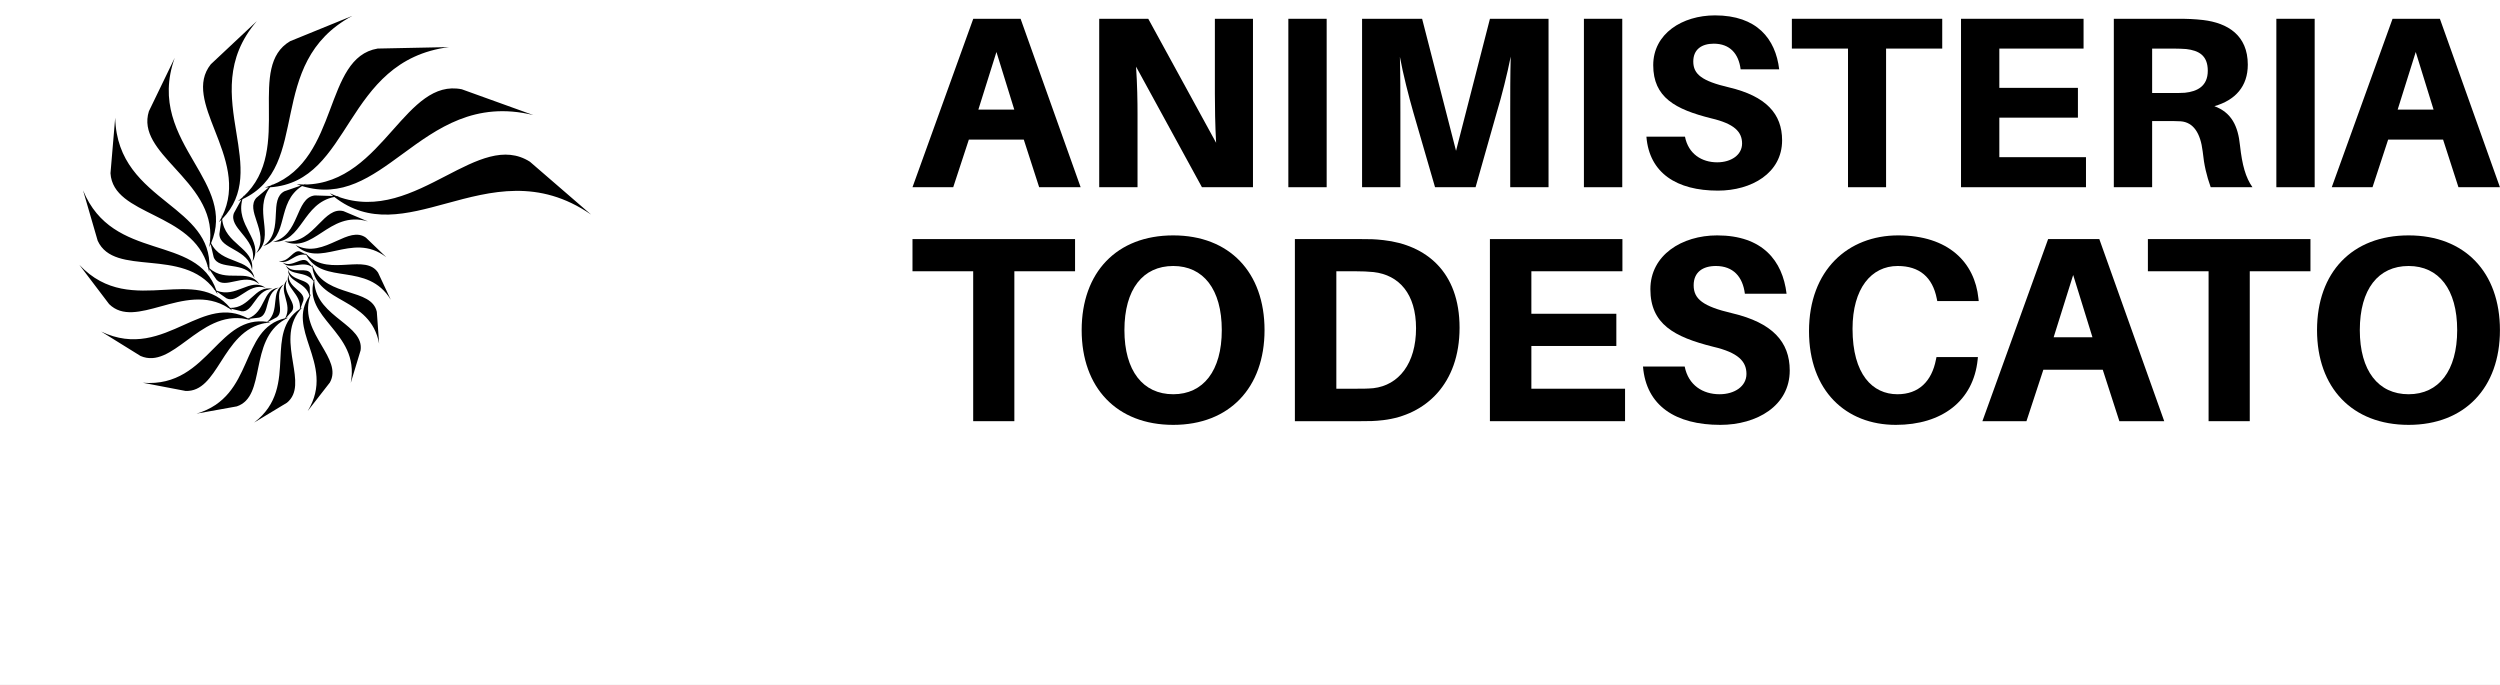
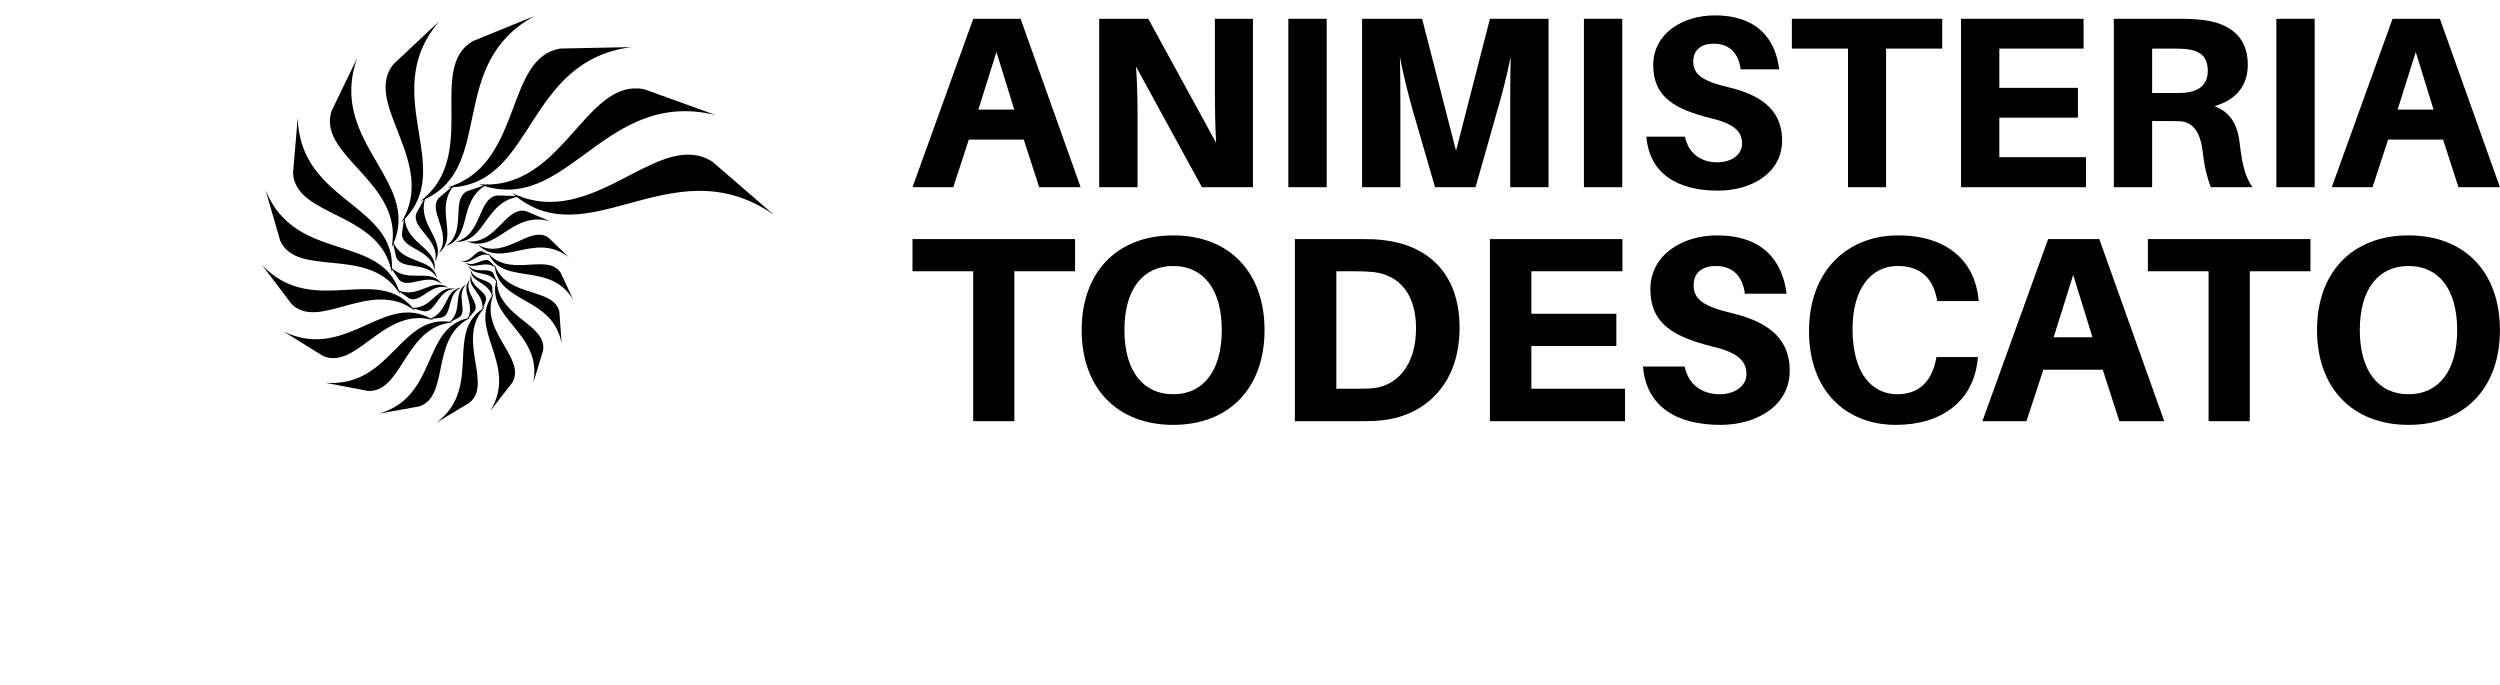
<svg xmlns="http://www.w3.org/2000/svg" viewBox="0 0 420 115" width="100%" height="auto">
  <rect width="840" height="115" fill="white" />
  <g transform="scale(1.3333)">
    <path d="M 129,17.59 L 130.938,23.59 L 136.164,23.59 L 128.598,2.367 L 122.633,2.367 L 114.977,23.59 L 120.109,23.59 L 122.078,17.59 Z M 125.555,6.551 L 127.801,13.809 L 123.277,13.809 Z M 125.555,6.551" fill="#000" fill-rule="nonzero" />
    <path d="M 157.879,23.59 L 157.879,2.367 L 153.078,2.367 L 153.078,11.809 C 153.078,13.379 153.109,15.777 153.234,17.992 L 144.684,2.367 L 138.504,2.367 L 138.504,23.59 L 143.332,23.59 L 143.332,14.363 C 143.332,12.824 143.301,10.641 143.145,8.395 L 151.449,23.59 Z M 157.879,23.59" fill="#000" fill-rule="nonzero" />
    <path d="M 162.336,2.367 L 167.164,2.367 L 167.164,23.59 L 162.336,23.59 Z" fill="#000" fill-rule="nonzero" />
    <path d="M 195.121,2.367 L 187.738,2.367 L 183.465,19.004 L 179.191,2.367 L 171.625,2.367 L 171.625,23.59 L 176.453,23.59 L 176.453,14.176 C 176.453,12.117 176.453,9.348 176.391,7.164 C 176.793,9.348 177.5,12.117 178.082,14.148 L 180.82,23.59 L 185.926,23.59 L 188.602,14.148 C 189.215,12.117 189.922,9.316 190.355,7.133 C 190.293,9.316 190.293,12.117 190.293,14.176 L 190.293,23.59 L 195.121,23.59 Z M 195.121,2.367" fill="#000" fill-rule="nonzero" />
    <path d="M 199.578,2.367 L 204.41,2.367 L 204.41,23.59 L 199.578,23.59 Z" fill="#000" fill-rule="nonzero" />
    <path d="M 216.094,1.938 C 211.973,1.938 208.312,4.242 208.312,8.211 C 208.312,12.27 211.082,13.777 215.633,14.914 C 218.523,15.594 219.508,16.605 219.508,18.082 C 219.508,19.527 218.125,20.453 216.371,20.453 C 214.434,20.453 212.742,19.406 212.312,17.223 L 207.453,17.223 C 207.82,21.805 211.266,24.02 216.465,24.02 C 220.707,24.02 224.551,21.805 224.551,17.684 C 224.551,14.332 222.523,12.117 217.848,11.008 C 214.434,10.211 213.359,9.348 213.359,7.75 C 213.359,6.211 214.434,5.504 215.941,5.504 C 217.973,5.504 219.078,6.766 219.324,8.734 L 224.184,8.734 C 223.723,4.891 221.383,1.938 216.094,1.938 Z M 216.094,1.938" fill="#000" fill-rule="nonzero" />
    <path d="M 244.727,6.121 L 244.727,2.367 L 225.781,2.367 L 225.781,6.121 L 232.855,6.121 L 232.855,23.59 L 237.652,23.59 L 237.652,6.121 Z M 244.727,6.121" fill="#000" fill-rule="nonzero" />
    <path d="M 262.84,19.805 L 251.922,19.805 L 251.922,14.824 L 261.824,14.824 L 261.824,11.07 L 251.922,11.07 L 251.922,6.121 L 262.535,6.121 L 262.535,2.367 L 247.094,2.367 L 247.094,23.59 L 262.84,23.59 Z M 262.84,19.805" fill="#000" fill-rule="nonzero" />
    <path d="M 282.246,18.328 C 282,15.867 281.172,14.176 279.02,13.379 C 281.691,12.609 283.23,10.855 283.23,8.148 C 283.23,4.43 280.68,2.891 277.602,2.523 C 276.496,2.398 275.664,2.367 274.406,2.367 L 266.348,2.367 L 266.348,23.59 L 271.176,23.59 L 271.176,15.254 L 273.082,15.254 C 273.668,15.254 274.188,15.254 274.773,15.285 C 276.371,15.406 277.266,16.762 277.543,19.066 C 277.727,20.852 278.035,22.113 278.555,23.59 L 283.816,23.59 C 282.953,22.359 282.523,20.82 282.246,18.328 Z M 271.176,11.719 L 271.176,6.121 L 273.852,6.121 C 274.527,6.121 275.051,6.152 275.48,6.18 C 277.051,6.367 278.188,6.98 278.188,8.918 C 278.188,10.855 276.863,11.531 275.297,11.688 C 274.867,11.719 274.344,11.719 273.668,11.719 Z M 271.176,11.719" fill="#000" fill-rule="nonzero" />
    <path d="M 286.828,2.367 L 291.656,2.367 L 291.656,23.59 L 286.828,23.59 Z" fill="#000" fill-rule="nonzero" />
    <path d="M 307.836,17.59 L 309.773,23.59 L 315,23.59 L 307.434,2.367 L 301.469,2.367 L 293.809,23.59 L 298.945,23.59 L 300.914,17.59 Z M 304.391,6.551 L 306.637,13.809 L 302.113,13.809 Z M 304.391,6.551" fill="#000" fill-rule="nonzero" />
    <path d="M 135.461,34.18 L 135.461,30.125 L 114.977,30.125 L 114.977,34.18 L 122.625,34.18 L 122.625,53.07 L 127.812,53.07 L 127.812,34.18 Z M 135.461,34.18" fill="#000" fill-rule="nonzero" />
    <path d="M 147.832,29.66 C 140.715,29.66 136.293,34.312 136.293,41.598 C 136.293,48.848 140.715,53.535 147.832,53.535 C 154.914,53.535 159.336,48.848 159.336,41.598 C 159.336,34.312 154.914,29.66 147.832,29.66 Z M 147.832,49.676 C 144.008,49.676 141.68,46.719 141.68,41.598 C 141.68,36.441 144.008,33.516 147.832,33.516 C 151.621,33.516 153.949,36.441 153.949,41.598 C 153.949,46.719 151.621,49.676 147.832,49.676 Z M 147.832,49.676" fill="#000" fill-rule="nonzero" />
    <path d="M 174.336,30.258 C 173.172,30.125 172.637,30.125 171.406,30.125 L 163.16,30.125 L 163.16,53.07 L 171.375,53.07 C 172.605,53.07 173.137,53.07 174.301,52.938 C 179.621,52.305 183.91,48.379 183.91,41.297 C 183.91,34.215 179.656,30.855 174.336,30.258 Z M 173.039,48.914 C 172.273,48.98 171.676,48.98 170.711,48.98 L 168.383,48.98 L 168.383,34.18 L 170.742,34.18 C 171.707,34.18 172.305,34.215 173.07,34.281 C 176.297,34.648 178.426,37.039 178.426,41.363 C 178.426,45.785 176.262,48.547 173.039,48.914 Z M 173.039,48.914" fill="#000" fill-rule="nonzero" />
    <path d="M 204.762,48.98 L 192.957,48.98 L 192.957,43.594 L 203.664,43.594 L 203.664,39.535 L 192.957,39.535 L 192.957,34.18 L 204.43,34.18 L 204.43,30.125 L 187.734,30.125 L 187.734,53.07 L 204.762,53.07 Z M 204.762,48.98" fill="#000" fill-rule="nonzero" />
    <path d="M 216.367,29.66 C 211.91,29.66 207.953,32.152 207.953,36.441 C 207.953,40.832 210.945,42.461 215.867,43.691 C 218.996,44.422 220.059,45.52 220.059,47.117 C 220.059,48.68 218.562,49.676 216.668,49.676 C 214.57,49.676 212.742,48.547 212.277,46.188 L 207.023,46.188 C 207.422,51.141 211.148,53.535 216.766,53.535 C 221.355,53.535 225.512,51.141 225.512,46.684 C 225.512,43.059 223.316,40.664 218.262,39.469 C 214.57,38.605 213.406,37.672 213.406,35.945 C 213.406,34.281 214.57,33.516 216.203,33.516 C 218.395,33.516 219.594,34.879 219.859,37.008 L 225.113,37.008 C 224.613,32.852 222.086,29.66 216.367,29.66 Z M 216.367,29.66" fill="#000" fill-rule="nonzero" />
    <path d="M 239.18,29.66 C 232.863,29.66 227.941,34.016 227.941,41.73 C 227.941,49.246 232.598,53.535 238.879,53.535 C 244.699,53.535 248.656,50.508 249.191,45.32 L 249.223,44.988 L 244.004,44.988 L 243.934,45.32 C 243.402,48.047 241.773,49.676 239.082,49.676 C 235.953,49.676 233.426,47.184 233.426,41.43 C 233.426,36.344 235.789,33.516 239.113,33.516 C 241.875,33.516 243.504,34.945 244.035,37.605 L 244.102,37.938 L 249.324,37.938 L 249.289,37.605 C 248.824,33.082 245.531,29.66 239.18,29.66 Z M 239.18,29.66" fill="#000" fill-rule="nonzero" />
    <path d="M 264.953,46.586 L 267.047,53.07 L 272.699,53.07 L 264.52,30.125 L 258.07,30.125 L 249.789,53.07 L 255.34,53.07 L 257.469,46.586 Z M 261.227,34.648 L 263.656,42.496 L 258.766,42.496 Z M 261.227,34.648" fill="#000" fill-rule="nonzero" />
    <path d="M 291.125,34.18 L 291.125,30.125 L 270.641,30.125 L 270.641,34.18 L 278.289,34.18 L 278.289,53.07 L 283.477,53.07 L 283.477,34.18 Z M 291.125,34.18" fill="#000" fill-rule="nonzero" />
    <path d="M 303.492,29.66 C 296.379,29.66 291.953,34.312 291.953,41.598 C 291.953,48.848 296.379,53.535 303.492,53.535 C 310.578,53.535 315,48.848 315,41.598 C 315,34.312 310.578,29.66 303.492,29.66 Z M 303.492,49.676 C 299.668,49.676 297.344,46.719 297.344,41.598 C 297.344,36.441 299.668,33.516 303.492,33.516 C 307.285,33.516 309.613,36.441 309.613,41.598 C 309.613,46.719 307.285,49.676 303.492,49.676 Z M 303.492,49.676" fill="#000" fill-rule="nonzero" />
-     <g transform="translate(10,2) scale(0.622)">
+     <g transform="translate(33,2) scale(0.622)">
      <path d="M 32.121,37.535 C 32.461,37.273 32.781,37.008 33.086,36.734 C 33.168,36.582 33.254,36.426 33.336,36.273 C 33.285,36.395 33.238,36.512 33.195,36.633 C 38.488,31.773 38.441,24.961 38.395,18.77 C 38.355,12.965 38.32,7.711 42.691,5.133 C 46.887,3.426 51.086,1.707 55.285,0 C 37.324,9.688 47.363,30.5 33.031,37.145 C 32.289,39.777 33.344,41.832 34.332,43.746 C 35.355,45.738 36.309,47.586 35.066,49.777 C 35.648,47.367 34.219,45.629 32.93,44.059 C 31.793,42.676 30.762,41.418 31.312,39.949 C 31.805,39.047 32.305,38.148 32.801,37.25 C 32.578,37.348 32.352,37.445 32.121,37.535 Z M 28.262,41.801 C 28.469,41.465 28.66,41.125 28.832,40.789 C 28.855,40.617 28.879,40.449 28.898,40.277 C 28.895,40.406 28.895,40.535 28.898,40.656 C 31.914,34.609 29.574,28.641 27.449,23.223 C 25.457,18.145 23.656,13.543 26.625,9.809 C 29.73,6.895 32.836,3.98 35.953,1.059 C 29.371,8.719 30.633,16.465 31.801,23.641 C 32.852,30.102 33.828,36.102 28.926,41.156 C 29.168,43.707 30.785,45.152 32.293,46.504 C 33.867,47.91 35.324,49.211 34.977,51.555 C 34.406,47.207 28.398,47.344 28.363,44.191 C 28.5,43.234 28.633,42.281 28.762,41.324 C 28.602,41.484 28.434,41.645 28.262,41.801 Z M 38.844,34.34 C 38.434,34.496 38.012,34.641 37.57,34.77 C 37.84,34.77 38.102,34.762 38.363,34.746 C 37.523,35.453 36.688,36.16 35.852,36.863 C 34.746,38.117 35.293,39.754 35.895,41.562 C 36.578,43.613 37.332,45.883 35.84,48.059 C 37.906,46.352 37.668,44.156 37.406,41.781 C 37.156,39.504 36.891,37.062 38.633,34.73 C 55.395,33.578 53.363,9.102 74.891,6.324 C 70.078,6.43 65.254,6.52 60.43,6.621 C 49.414,8.473 52.762,28.836 38.996,34.281 C 39.082,34.18 39.172,34.082 39.266,33.984 C 39.125,34.102 38.984,34.223 38.844,34.34 Z M 26.48,45.586 C 27.066,39.285 23.012,34.848 19.332,30.812 C 15.875,27.027 12.742,23.598 14.086,19.32 C 15.828,15.711 17.578,12.105 19.32,8.5 C 16.137,17.43 19.848,23.797 23.289,29.699 C 26.391,35.016 29.266,39.953 26.684,46.039 C 28.844,50.473 34.535,48.875 35.488,53.133 C 33.52,49.516 28.297,51.656 27.215,48.902 C 27.008,48.012 26.801,47.121 26.594,46.238 C 26.504,46.441 26.41,46.648 26.305,46.855 C 26.379,46.465 26.434,46.082 26.473,45.703 C 26.438,45.566 26.406,45.43 26.375,45.297 C 26.41,45.395 26.445,45.492 26.48,45.586 Z M 44.043,34.109 C 44.531,34.148 45.004,34.168 45.473,34.168 C 45.656,34.102 45.84,34.039 46.023,33.973 C 45.891,34.035 45.766,34.102 45.641,34.168 C 53.766,34.086 58.883,28.32 63.531,23.086 C 67.895,18.172 71.844,13.727 77.473,14.871 C 82.297,16.613 87.121,18.352 91.957,20.094 C 80.148,17.219 72.527,22.805 65.469,27.977 C 59.113,32.637 53.211,36.961 45.109,34.473 C 39.773,37.836 42.57,44.855 37.262,46.637 C 39.578,45.047 39.691,42.5 39.797,40.203 C 39.887,38.18 39.969,36.348 41.539,35.531 C 42.637,35.148 43.738,34.77 44.84,34.387 C 44.574,34.301 44.312,34.211 44.043,34.109 Z M 6.305,31.879 C 6.844,40.586 22.938,39.656 26.031,50.793 C 25.961,50.719 25.887,50.637 25.816,50.551 C 25.902,50.676 25.984,50.801 26.07,50.926 C 26.156,51.25 26.23,51.586 26.293,51.93 C 26.312,51.727 26.328,51.523 26.34,51.328 C 26.816,52.031 27.297,52.734 27.773,53.441 C 28.652,54.402 29.969,54.113 31.426,53.793 C 33.074,53.43 34.898,53.027 36.465,54.363 C 35.312,52.613 33.59,52.625 31.723,52.633 C 29.934,52.641 28.016,52.648 26.348,51.109 C 26.578,44.891 22.391,41.527 17.879,37.906 C 12.871,33.883 7.465,29.543 7.258,20.629 C 6.941,24.371 6.621,28.125 6.305,31.879 Z M 52.289,36.582 C 60.395,39.605 67.68,35.828 74.293,32.398 C 80.496,29.184 86.113,26.27 91.273,29.547 C 95.402,33.121 99.535,36.684 103.664,40.254 C 93.031,32.906 83.336,35.547 74.355,37.996 C 66.262,40.203 58.746,42.25 51.652,36.684 C 48.43,37.324 46.805,39.578 45.293,41.68 C 43.715,43.871 42.25,45.898 39.219,45.773 C 44.68,44.465 43.703,36.832 47.707,36.375 C 48.941,36.418 50.176,36.453 51.41,36.492 C 51.184,36.309 50.957,36.117 50.734,35.918 C 51.195,36.141 51.652,36.336 52.109,36.512 C 52.328,36.52 52.543,36.527 52.758,36.535 C 52.598,36.547 52.441,36.562 52.289,36.582 Z M 28,56.398 C 27.82,56.109 27.637,55.832 27.445,55.566 C 27.336,55.492 27.23,55.418 27.125,55.344 C 27.207,55.387 27.293,55.43 27.375,55.473 C 20.895,46.766 7.102,53 3.711,45.547 C 2.719,42.145 1.742,38.742 0.75,35.352 C 6.805,50.074 23.762,43.988 27.766,55.648 C 29.754,56.445 31.438,55.793 33.004,55.184 C 34.637,54.547 36.141,53.961 37.742,55.102 C 35.914,54.457 34.445,55.422 33.121,56.297 C 31.957,57.066 30.902,57.762 29.809,57.219 C 29.148,56.758 28.488,56.301 27.832,55.84 C 27.891,56.023 27.949,56.207 28,56.398 Z M 48.496,42.172 C 46.668,44.027 44.645,46.078 41.496,45.66 C 44.449,46.945 46.672,45.488 49.078,43.914 C 51.633,42.238 54.395,40.43 58.461,41.645 L 53.512,39.562 C 51.566,39.059 50.105,40.539 48.496,42.172 Z M 43.793,46.41 C 46.762,48.023 49.555,46.758 52.074,45.613 C 54.297,44.602 56.312,43.688 58.051,44.93 L 62.18,48.891 C 58.602,46.133 55.172,46.879 51.992,47.566 C 49.004,48.215 46.242,48.812 43.793,46.41 Z M 40.391,49.641 C 41.48,49.84 42.227,49.164 42.898,48.551 C 43.488,48.012 44.027,47.523 44.691,47.73 C 45.105,47.93 45.512,48.129 45.922,48.324 C 45.875,48.23 45.828,48.137 45.785,48.039 C 45.906,48.176 46.027,48.309 46.152,48.438 C 46.23,48.473 46.309,48.512 46.387,48.551 C 46.328,48.527 46.266,48.508 46.207,48.488 C 48.5,50.746 51.543,50.566 54.312,50.402 C 56.906,50.25 59.254,50.109 60.508,52.008 C 61.371,53.84 62.238,55.684 63.09,57.516 C 58.352,49.707 49.281,54.68 45.977,48.43 C 44.785,48.168 43.895,48.688 43.066,49.172 C 42.199,49.676 41.398,50.145 40.391,49.641 Z M 44.074,49.82 C 43.176,50.176 42.18,50.566 41.176,49.949 C 41.984,50.828 42.957,50.672 44.008,50.5 C 45.023,50.336 46.109,50.16 47.195,50.891 C 48.105,58.348 58.984,56.863 60.723,66.402 C 60.574,64.25 60.418,62.102 60.258,59.949 C 59.18,55.09 50.18,57.043 47.414,51.055 C 47.453,51.086 47.496,51.121 47.535,51.156 C 47.488,51.102 47.438,51.047 47.387,50.992 C 47.301,50.805 47.223,50.609 47.148,50.402 C 47.156,50.531 47.168,50.652 47.18,50.773 C 46.844,50.414 46.508,50.059 46.172,49.699 C 45.59,49.227 44.871,49.512 44.074,49.82 Z M 31.004,59.734 C 30.754,59.543 30.504,59.363 30.25,59.199 C 30.129,59.172 30.004,59.141 29.879,59.109 C 29.973,59.121 30.066,59.133 30.156,59.141 C 25.707,56.312 20.891,57.641 16.512,58.848 C 12.406,59.98 8.691,61.004 6.031,58.391 C 4.016,55.738 2.016,53.09 0,50.438 C 5.402,56.168 11.512,55.82 17.176,55.5 C 22.281,55.211 27.023,54.945 30.551,59.16 C 32.555,59.191 33.805,58.051 34.977,56.988 C 36.195,55.883 37.324,54.855 39.117,55.32 C 37.297,55.367 36.332,56.711 35.465,57.926 C 34.703,58.992 34.012,59.961 32.871,59.848 C 32.133,59.664 31.406,59.484 30.672,59.305 C 30.785,59.441 30.895,59.586 31.004,59.734 Z M 44.766,51.535 C 43.738,51.543 42.598,51.551 41.836,50.551 C 42.754,52.875 45.832,51.461 47.453,53.777 C 46.543,57.449 48.609,59.98 50.84,62.711 C 53.316,65.742 55.988,69.016 54.977,74.355 C 55.637,72.16 56.309,69.961 56.969,67.766 C 57.348,65.223 55.27,63.566 52.973,61.734 C 50.527,59.781 47.836,57.633 47.605,54.012 C 47.637,54.062 47.668,54.117 47.695,54.172 C 47.664,54.09 47.633,54.012 47.602,53.934 C 47.59,53.723 47.586,53.504 47.594,53.281 C 47.555,53.406 47.52,53.527 47.488,53.648 C 47.293,53.168 47.094,52.688 46.898,52.203 C 46.496,51.52 45.672,51.527 44.766,51.535 Z M 42.27,51.406 C 42.984,53.816 46.363,53.203 46.672,54.977 C 46.68,55.523 46.695,56.07 46.707,56.625 C 46.781,56.52 46.863,56.414 46.945,56.309 C 46.859,56.52 46.781,56.73 46.711,56.938 C 46.715,57.039 46.715,57.141 46.719,57.242 C 46.707,57.168 46.695,57.098 46.684,57.027 C 45.527,60.719 47.387,63.883 49.074,66.758 C 50.656,69.453 52.09,71.891 50.746,74.273 C 49.242,76.199 47.754,78.133 46.25,80.055 C 49.281,75.137 47.875,70.867 46.57,66.914 C 45.395,63.352 44.305,60.043 46.621,56.742 C 45.875,53.828 42.301,54.062 42.27,51.406 Z M 42.383,52.406 C 42.273,53.82 43.234,54.676 44.105,55.449 C 44.871,56.129 45.566,56.75 45.387,57.629 C 45.184,58.184 44.984,58.742 44.781,59.301 C 44.898,59.223 45.023,59.148 45.148,59.074 C 44.977,59.254 44.816,59.438 44.664,59.625 C 44.633,59.715 44.602,59.805 44.566,59.895 C 44.582,59.824 44.598,59.758 44.613,59.691 C 42.062,62.91 42.699,66.758 43.273,70.254 C 43.816,73.539 44.309,76.508 42.062,78.359 C 39.844,79.703 37.617,81.043 35.398,82.387 C 40.289,78.656 40.516,73.883 40.73,69.457 C 40.922,65.473 41.102,61.773 44.66,59.379 C 44.852,57.824 44.07,56.758 43.34,55.762 C 42.578,54.727 41.875,53.766 42.383,52.406 Z M 42.648,57.137 C 42.078,56.039 41.445,54.82 42.098,53.453 C 41.078,54.605 41.41,55.828 41.77,57.148 C 42.117,58.418 42.484,59.777 41.703,61.25 C 32.32,63.398 35.672,77.078 23.734,80.578 L 31.891,79.109 C 37.961,77.086 34.242,65.863 41.535,61.543 C 41.5,61.602 41.457,61.664 41.414,61.727 C 41.48,61.648 41.547,61.574 41.609,61.496 C 41.832,61.371 42.062,61.25 42.305,61.133 C 42.148,61.16 42,61.188 41.852,61.219 C 42.266,60.742 42.676,60.27 43.09,59.789 C 43.605,58.984 43.148,58.109 42.648,57.137 Z M 41.414,54.387 C 40.246,55.492 40.41,56.945 40.559,58.254 C 40.691,59.406 40.809,60.453 39.992,61.055 C 39.406,61.375 38.809,61.688 38.219,62.004 C 38.375,62.027 38.535,62.055 38.695,62.09 C 38.414,62.109 38.141,62.145 37.875,62.188 C 37.781,62.238 37.688,62.289 37.594,62.34 C 37.66,62.293 37.723,62.246 37.785,62.203 C 33.195,62.98 30.816,66.699 28.656,70.078 C 26.629,73.25 24.793,76.121 21.504,75.98 C 18.613,75.426 15.723,74.879 12.844,74.32 C 19.781,74.883 23.59,71.039 27.121,67.48 C 30.301,64.273 33.25,61.293 38.059,61.98 C 40.785,59.602 38.57,55.867 41.414,54.387 Z M 36.434,61.121 C 38.652,60.508 37.422,56.273 40.391,55.047 C 37.012,55.434 37.773,59.98 34.168,61.305 C 29.652,58.797 25.586,60.625 21.203,62.598 C 16.34,64.789 11.09,67.152 4.414,63.945 C 7.078,65.594 9.727,67.242 12.391,68.895 C 15.605,70.289 18.523,68.137 21.746,65.762 C 25.18,63.23 28.957,60.445 33.809,61.422 C 33.727,61.445 33.641,61.465 33.555,61.484 C 33.672,61.473 33.789,61.457 33.906,61.441 C 34.188,61.5 34.473,61.57 34.758,61.656 C 34.613,61.562 34.465,61.473 34.316,61.391 C 35.023,61.301 35.73,61.215 36.434,61.121 Z M 36.434,61.121" fill="#000" fill-rule="evenodd" />
    </g>
  </g>
</svg>
